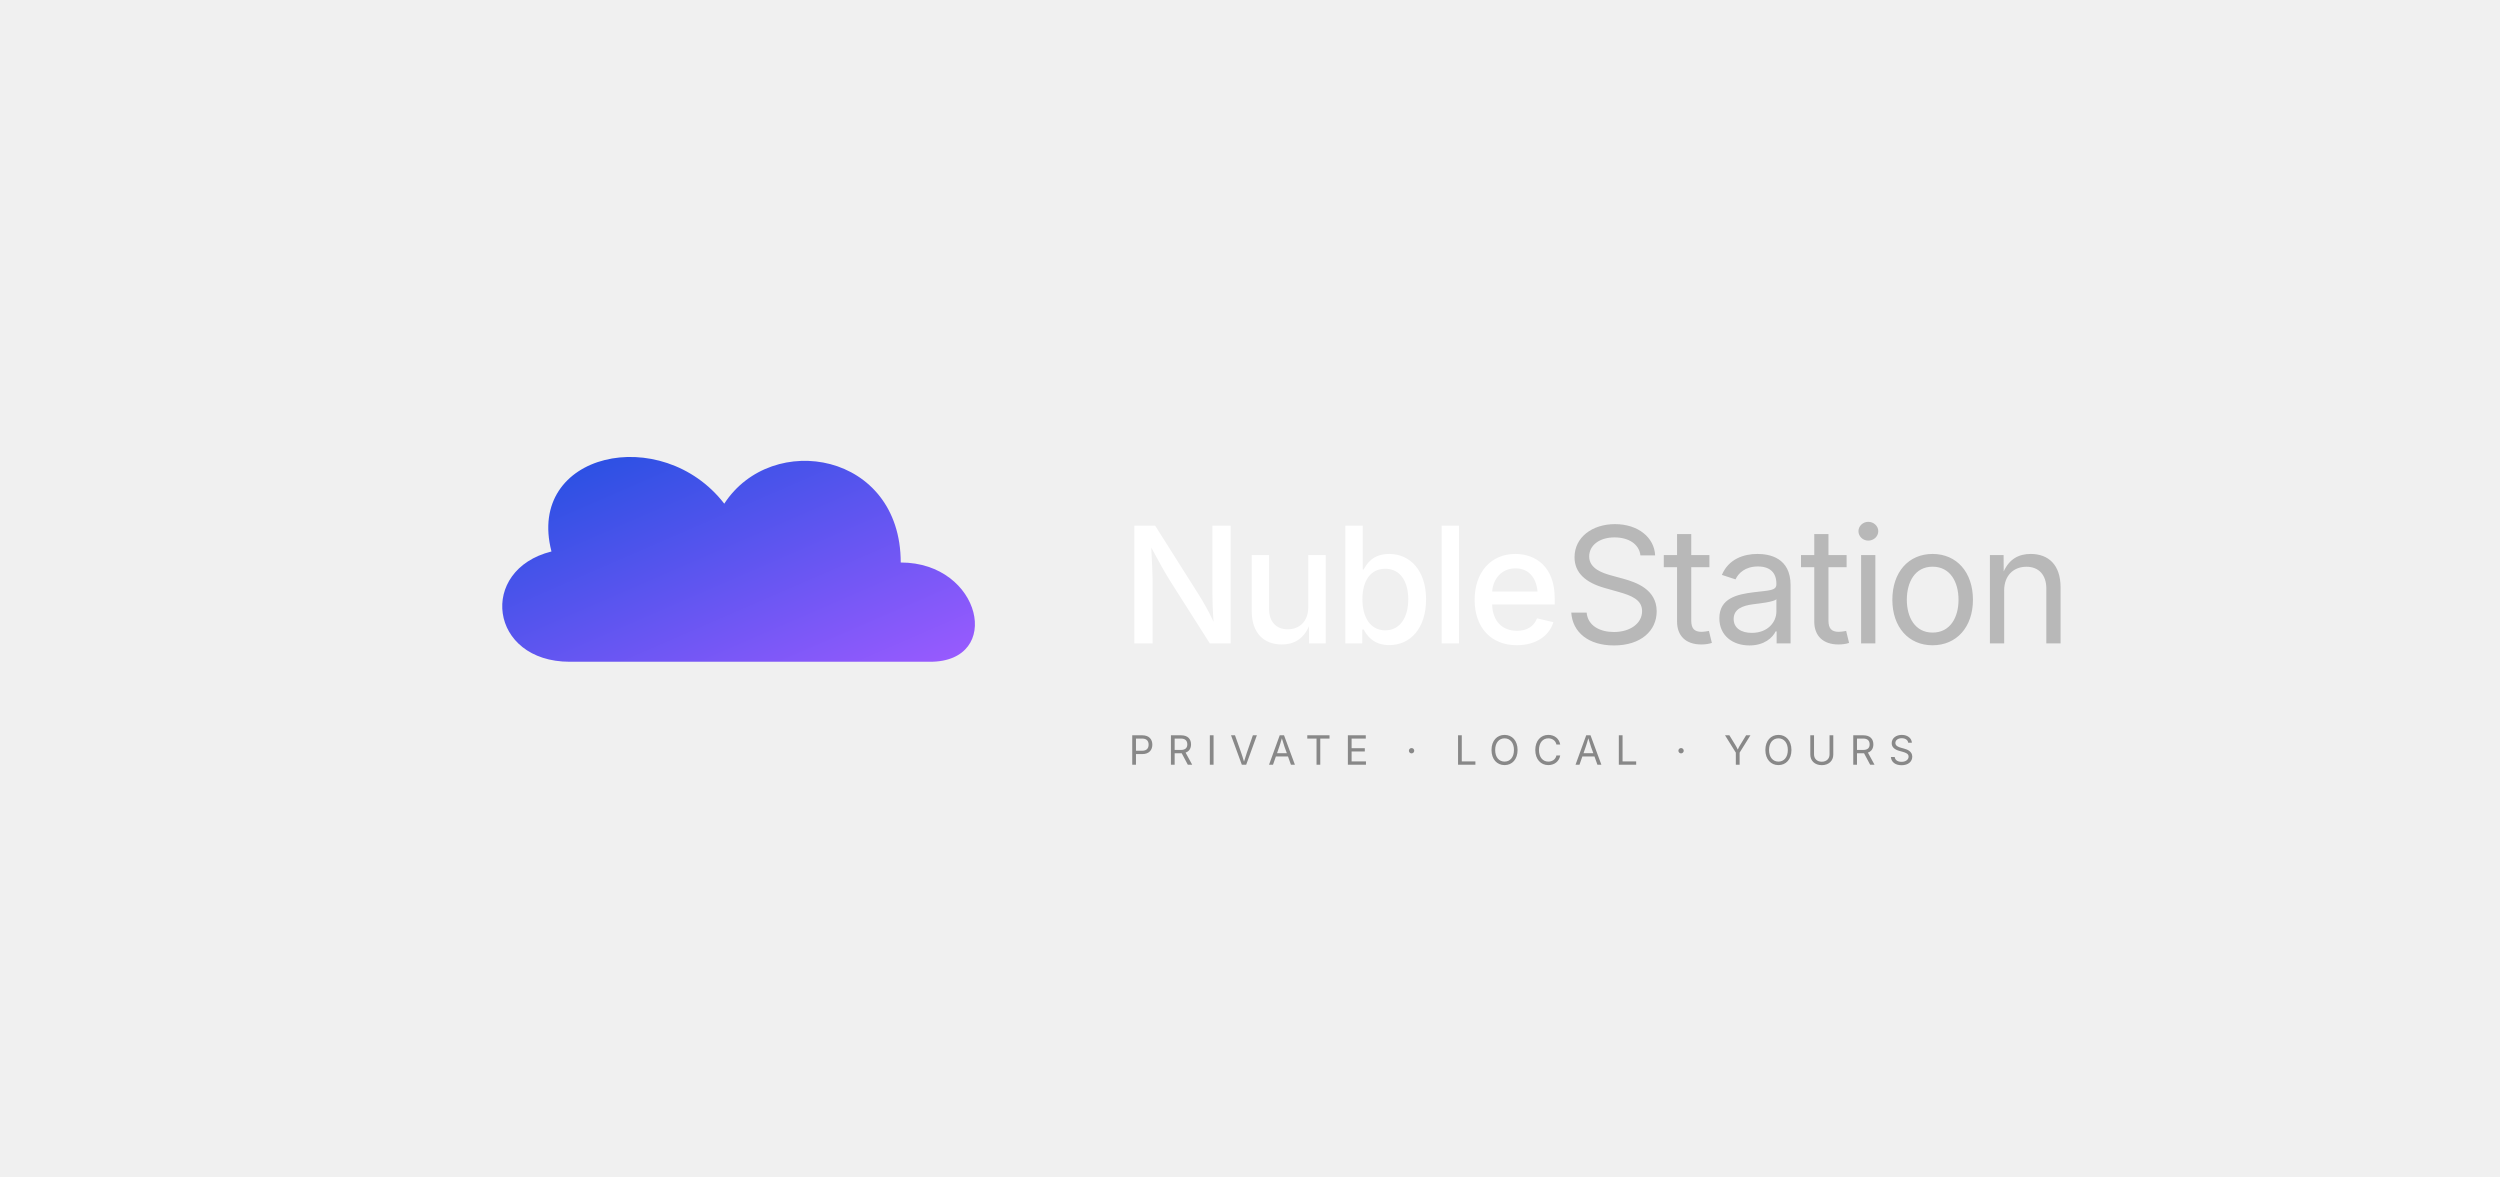
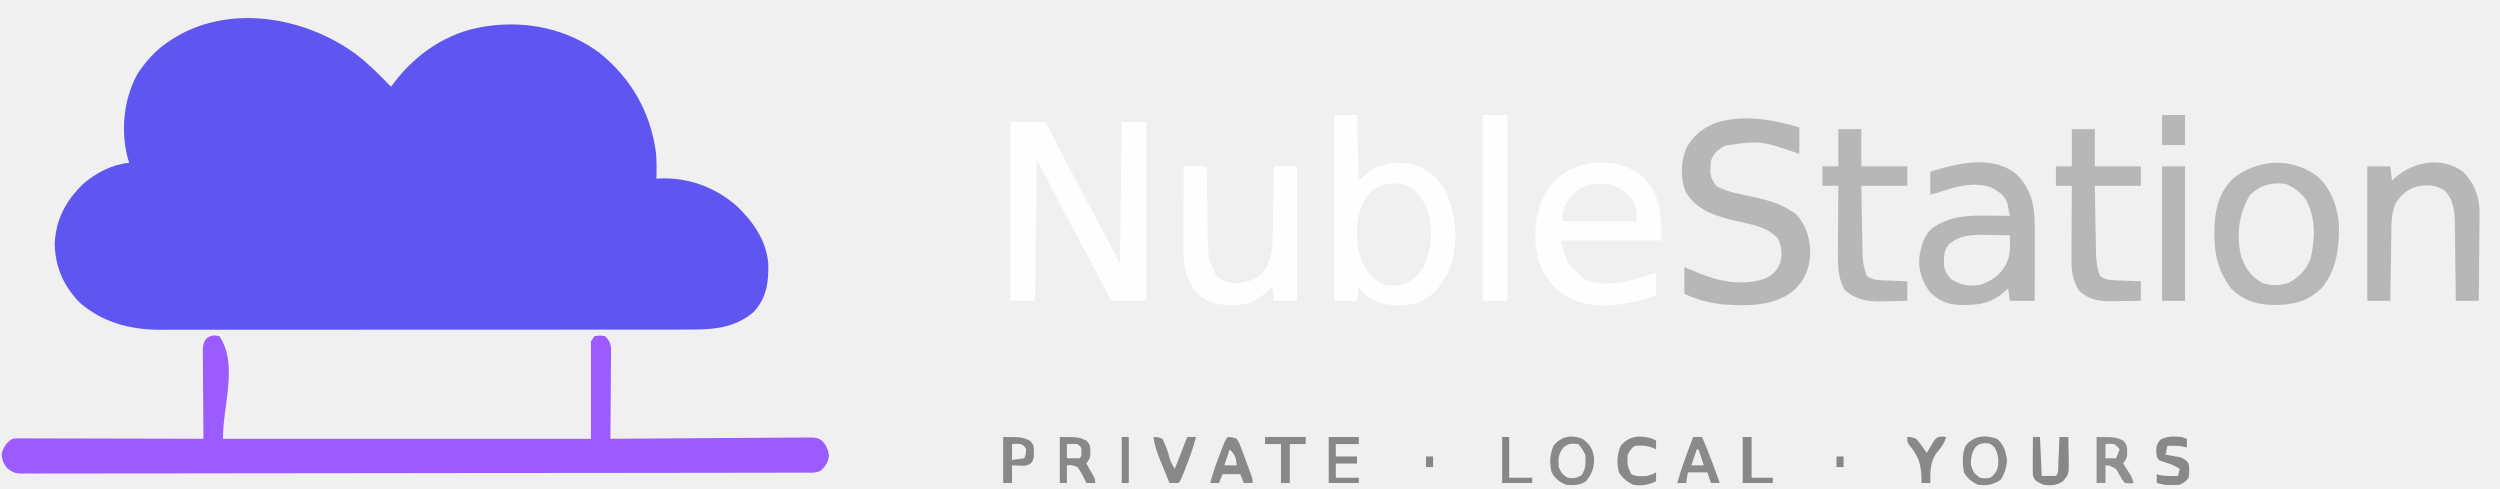
- <svg xmlns="http://www.w3.org/2000/svg" width="680" height="320" viewBox="0 0 680 320" style="background: #000;">
-   <defs>
-     <linearGradient id="g1" x1="0%" y1="0%" x2="100%" y2="100%">
-       <stop offset="0%" stop-color="#1F4FE0" />
-       <stop offset="100%" stop-color="#9B5BFF" />
-     </linearGradient>
-   </defs>
-   <g transform="translate(125, 105)">
-     <path d="M 30 75 C 8 75, 5 50, 25 45 C 18 18, 55 10, 72 32 C 85 12, 120 18, 120 48 C 142 48, 148 75, 128 75 Z" fill="url(#g1)" />
-     <line x1="5" y1="98" x2="148" y2="98" stroke="url(#g1)" stroke-width="6" stroke-linecap="round" />
-     <line x1="40" y1="78" x2="40" y2="98" stroke="url(#g1)" stroke-width="3" stroke-linecap="round" />
-     <line x1="110" y1="78" x2="110" y2="98" stroke="url(#g1)" stroke-width="3" stroke-linecap="round" />
-   </g>
-   <text x="305" y="175" style="font-family: -apple-system, system-ui, sans-serif; font-size: 44px; font-weight: 500; letter-spacing: -1px; fill: #fff;">Nuble<tspan style="font-weight: 400; fill: #B8B8B8;">Station</tspan>
-   </text>
-   <text x="307" y="208" style="font-family: -apple-system, system-ui, sans-serif; font-size: 11px; letter-spacing: 3.5px; fill: #888;">PRIVATE · LOCAL · YOURS</text>
+ <svg xmlns="http://www.w3.org/2000/svg" version="1.1" width="1413" height="276">
+   <path d="M0 0 C6.33 4.88 11.913 10.393 17.461 16.133 C18.121 16.793 18.781 17.453 19.461 18.133 C20.08 17.297 20.08 17.297 20.711 16.445 C33.471 -0.416 51.168 -12.702 72.461 -15.867 C73.149 -15.977 73.838 -16.086 74.547 -16.199 C96.77 -19.208 119.385 -14.39 137.461 -0.867 C155.371 13.745 166.009 32.327 169.227 55.297 C169.636 60.245 169.619 65.173 169.461 70.133 C170.153 70.086 170.845 70.04 171.559 69.992 C187.684 69.397 202.65 74.976 214.836 85.508 C224.146 94.456 231.746 105.176 232.699 118.453 C232.902 128.846 231.737 137.662 224.348 145.535 C213.616 154.622 201.582 155.435 188.09 155.394 C186.773 155.397 185.455 155.401 184.097 155.405 C180.464 155.415 176.831 155.413 173.198 155.409 C169.27 155.406 165.342 155.415 161.415 155.423 C153.728 155.436 146.042 155.438 138.356 155.435 C132.105 155.433 125.854 155.435 119.603 155.439 C118.711 155.44 117.82 155.441 116.902 155.441 C115.092 155.442 113.282 155.444 111.471 155.445 C94.506 155.456 77.541 155.454 60.576 155.447 C45.076 155.442 29.576 155.454 14.077 155.473 C-1.859 155.492 -17.795 155.5 -33.731 155.496 C-42.669 155.495 -51.608 155.497 -60.546 155.511 C-68.157 155.523 -75.767 155.524 -83.378 155.512 C-87.256 155.506 -91.134 155.505 -95.013 155.517 C-98.572 155.528 -102.131 155.525 -105.69 155.511 C-107.569 155.507 -109.447 155.518 -111.325 155.529 C-128.251 155.423 -143.628 151.346 -156.539 140.133 C-165.669 130.635 -170.316 120.169 -170.609 106.965 C-170.051 93.223 -164.267 82.492 -154.539 73.07 C-147.15 66.734 -138.265 62.11 -128.539 61.133 C-128.861 60.054 -129.184 58.975 -129.516 57.863 C-133.372 42.338 -131.535 24.878 -123.852 10.945 C-117.674 1.432 -110.492 -5.438 -100.539 -10.867 C-99.71 -11.329 -98.881 -11.79 -98.027 -12.266 C-66.668 -28.113 -27.301 -20.076 0 0 Z " fill="#5F55F0" transform="translate(201.5391,30.86719)" />
+   <path d="M0 0 C0.969 0.144 1.939 0.289 2.938 0.438 C13.668 16.533 4.938 39.093 4.938 58.438 C73.578 58.438 142.218 58.438 212.938 58.438 C212.938 40.288 212.938 22.137 212.938 3.438 C213.597 2.447 214.257 1.458 214.938 0.438 C217.875 0 217.875 0 220.938 0.438 C223.066 2.59 223.869 3.957 224.298 6.969 C224.292 7.919 224.285 8.869 224.278 9.849 C224.278 10.929 224.278 12.01 224.277 13.124 C224.262 14.284 224.246 15.445 224.23 16.641 C224.226 17.834 224.222 19.026 224.218 20.256 C224.201 24.066 224.163 27.877 224.125 31.688 C224.11 34.271 224.096 36.854 224.084 39.438 C224.051 45.771 224.001 52.104 223.938 58.438 C224.541 58.432 225.145 58.426 225.766 58.421 C240.456 58.288 255.145 58.189 269.834 58.127 C276.938 58.096 284.042 58.054 291.145 57.985 C297.999 57.919 304.852 57.884 311.706 57.868 C314.322 57.857 316.939 57.835 319.556 57.803 C323.217 57.76 326.876 57.754 330.538 57.756 C331.623 57.735 332.709 57.713 333.827 57.691 C340.956 57.75 340.956 57.75 343.73 59.694 C346.122 62.394 346.938 64.441 347.5 68 C346.852 71.961 345.75 73.625 342.938 76.438 C339.946 77.933 336.88 77.58 333.599 77.575 C332.446 77.578 332.446 77.578 331.269 77.583 C328.665 77.59 326.061 77.591 323.457 77.591 C321.582 77.595 319.707 77.6 317.832 77.605 C312.659 77.617 307.485 77.622 302.312 77.627 C296.74 77.633 291.169 77.644 285.598 77.655 C272.133 77.68 258.668 77.694 245.204 77.707 C241.403 77.711 237.603 77.715 233.802 77.719 C210.221 77.744 186.64 77.766 163.058 77.779 C157.594 77.782 152.129 77.785 146.664 77.788 C145.985 77.788 145.306 77.788 144.607 77.789 C122.587 77.801 100.567 77.832 78.547 77.874 C55.277 77.917 32.007 77.943 8.737 77.949 C-3.953 77.952 -16.642 77.964 -29.331 77.997 C-40.134 78.025 -50.938 78.036 -61.741 78.025 C-67.257 78.019 -72.772 78.022 -78.288 78.047 C-83.333 78.069 -88.377 78.069 -93.423 78.05 C-95.252 78.047 -97.081 78.053 -98.91 78.068 C-101.39 78.087 -103.867 78.075 -106.347 78.056 C-107.063 78.068 -107.779 78.081 -108.517 78.094 C-112.358 78.028 -113.953 77.526 -116.982 75.082 C-119.415 71.989 -120.062 70.365 -120.062 66.438 C-118.534 62.463 -117.635 60.819 -114.062 58.438 C-112.007 58.191 -112.007 58.191 -109.602 58.197 C-108.232 58.193 -108.232 58.193 -106.835 58.189 C-105.836 58.196 -104.837 58.203 -103.808 58.21 C-102.754 58.21 -101.7 58.21 -100.614 58.21 C-97.124 58.211 -93.635 58.227 -90.145 58.242 C-87.727 58.246 -85.31 58.249 -82.893 58.251 C-76.526 58.258 -70.159 58.278 -63.792 58.3 C-57.297 58.321 -50.802 58.33 -44.307 58.34 C-31.559 58.361 -18.811 58.395 -6.062 58.438 C-6.072 57.436 -6.072 57.436 -6.083 56.414 C-6.149 49.472 -6.194 42.529 -6.227 35.586 C-6.242 32.994 -6.263 30.402 -6.289 27.811 C-6.325 24.087 -6.342 20.364 -6.355 16.641 C-6.371 15.48 -6.386 14.32 -6.402 13.124 C-6.403 12.043 -6.403 10.962 -6.403 9.849 C-6.413 8.423 -6.413 8.423 -6.423 6.969 C-5.803 2.616 -4.379 0.626 0 0 Z " fill="#9B5BFE" transform="translate(121.0625,189.5625)" />
+   <path d="M0 0 C6.6 0 13.2 0 20 0 C21.088 2.127 22.176 4.254 23.297 6.445 C33.085 25.572 33.085 25.572 43.25 44.5 C49.678 56.238 55.826 68.127 62 80 C62.33 53.6 62.66 27.2 63 0 C67.62 0 72.24 0 77 0 C77 33.33 77 66.66 77 101 C70.4 101 63.8 101 57 101 C56.129 99.306 55.257 97.612 54.359 95.867 C48.223 83.969 42.027 72.12 35.564 60.395 C30.733 51.593 26.127 42.676 21.543 33.744 C20.98 32.649 20.416 31.554 19.836 30.426 C19.336 29.45 18.837 28.475 18.322 27.47 C16.975 24.859 16.975 24.859 15 22 C14.67 48.07 14.34 74.14 14 101 C9.38 101 4.76 101 0 101 C0 67.67 0 34.34 0 0 Z " fill="#FEFEFE" transform="translate(571,69)" />
+   <path d="M0 0 C4.29 0 8.58 0 13 0 C13.33 12.21 13.66 24.42 14 37 C16.31 35.02 18.62 33.04 21 31 C28.588 26.768 37.506 25.958 45.875 28.215 C53.845 31.16 59.706 36.33 63.445 43.941 C69.301 57.576 70.393 73.069 65.258 87.199 C61.379 95.837 56.151 102.484 47.211 106.141 C38.642 108.434 28.887 108.159 21 104 C18.173 102.02 15.575 100.149 14 97 C13.67 99.64 13.34 102.28 13 105 C8.71 105 4.42 105 0 105 C0 70.35 0 35.7 0 0 Z M18.469 45.984 C12.439 55.87 11.751 67.111 14.25 78.188 C16.325 85.794 19.705 90.41 26 95 C30.325 96.874 35.717 96.761 40.156 95.281 C46.442 92.373 49.472 88.621 52.25 82.312 C55.627 72.422 55.918 59.562 51.27 50.051 C47.968 44.717 45.13 40.95 39 39 C30.59 37.806 23.817 39.054 18.469 45.984 Z " fill="#FEFEFE" transform="translate(754,65)" />
+   <path d="M0 0 C0 4.95 0 9.9 0 15 C-1.155 14.588 -2.31 14.175 -3.5 13.75 C-22.548 7.456 -22.548 7.456 -42.062 10.312 C-46.145 12.657 -48.497 14.491 -50 19 C-50.233 21.117 -50.233 21.117 -50.25 23.375 C-50.276 24.125 -50.302 24.875 -50.328 25.648 C-49.898 28.734 -48.868 30.517 -47 33 C-40.699 36.815 -32.55 37.824 -25.438 39.438 C-18.088 41.11 -11.403 42.861 -5 47 C-4.072 47.557 -3.144 48.114 -2.188 48.688 C3.83 55.049 6.299 63.192 6.152 71.82 C5.566 80.212 3.074 86.276 -3.125 92.125 C-14.527 101.488 -30.077 100.956 -44 100 C-51.287 98.987 -58.407 97.297 -65 94 C-65 89.05 -65 84.1 -65 79 C-64.01 79.41 -63.02 79.82 -62 80.242 C-60.667 80.787 -59.333 81.331 -58 81.875 C-57.352 82.144 -56.703 82.414 -56.035 82.691 C-44.56 87.35 -31.176 89.65 -19.188 85.375 C-15.08 83.391 -12.938 81.214 -11 77 C-9.497 72.061 -9.942 67.689 -12 63 C-17.679 56.247 -26.791 54.977 -35.051 53.039 C-46.785 50.285 -57.011 47.575 -64 37 C-67.332 29.322 -67.101 19.912 -64.094 12.129 C-60.116 4.387 -54.087 -0.08 -46 -3 C-30.602 -7.201 -15.033 -4.469 0 0 Z " fill="#B7B7B7" transform="translate(1017,72)" />
+   <path d="M0 0 C9.403 9.88 9.881 20.369 9.816 33.418 C9.815 34.496 9.814 35.573 9.812 36.684 C9.807 40.107 9.794 43.53 9.781 46.953 C9.776 49.282 9.772 51.611 9.768 53.939 C9.757 59.632 9.739 65.324 9.719 71.016 C5.099 71.016 0.479 71.016 -4.281 71.016 C-4.776 67.551 -4.776 67.551 -5.281 64.016 C-5.694 64.414 -6.106 64.812 -6.531 65.223 C-14.71 72.726 -22.416 73.729 -33.203 73.359 C-40.048 72.922 -44.899 70.781 -49.656 65.828 C-53.834 60.398 -55.873 54.003 -55.57 47.125 C-54.699 40.768 -53.108 34.461 -48.281 30.016 C-38.294 23.143 -28.568 22.72 -16.719 22.891 C-15.519 22.9 -14.32 22.909 -13.084 22.918 C-10.15 22.941 -7.215 22.974 -4.281 23.016 C-4.56 21.574 -4.85 20.134 -5.145 18.695 C-5.305 17.893 -5.465 17.091 -5.63 16.265 C-6.976 11.616 -10.28 9.634 -14.219 7.203 C-24.515 3.317 -35.413 6.515 -45.281 10.016 C-46.601 10.346 -47.921 10.676 -49.281 11.016 C-49.281 6.726 -49.281 2.436 -49.281 -1.984 C-33.809 -6.656 -13.65 -11.873 0 0 Z M-38.719 39.078 C-41.713 42.791 -41.622 45.824 -41.555 50.473 C-41.144 54.288 -39.908 56.254 -37.281 59.016 C-32.079 62.076 -27.186 63.024 -21.281 62.016 C-14.41 59.711 -9.616 56.51 -6.281 50.016 C-4.481 46.158 -4.201 43.008 -4.238 38.816 C-4.244 37.917 -4.251 37.018 -4.257 36.091 C-4.265 35.406 -4.273 34.721 -4.281 34.016 C-8.114 33.928 -11.947 33.875 -15.781 33.828 C-16.859 33.803 -17.937 33.778 -19.047 33.752 C-26.539 33.683 -32.769 34.043 -38.719 39.078 Z " fill="#B7B7B7" transform="translate(1140.281,98.98438)" />
+   <path d="M0 0 C9.569 10.456 9.625 21.238 9.625 35.25 C-9.185 35.25 -27.995 35.25 -47.375 35.25 C-43.377 48.854 -43.377 48.854 -33.375 57.25 C-20.199 62.417 -6.076 57.771 6.625 53.25 C6.625 57.54 6.625 61.83 6.625 66.25 C-8.41 71.429 -25.56 74.704 -40.898 68.504 C-49.894 63.95 -55.456 57.445 -59.188 48.062 C-63.134 35.393 -62.267 22.183 -56.812 10.125 C-52.251 1.533 -45.957 -3.881 -36.77 -7.07 C-24.218 -10.633 -9.753 -9.159 0 0 Z M-41.25 10.125 C-45.149 14.984 -46.375 17.911 -46.375 24.25 C-32.515 24.25 -18.655 24.25 -4.375 24.25 C-4.375 17.325 -4.425 14.23 -9.25 9.355 C-15.014 4.153 -18.772 2.924 -26.527 3.047 C-32.984 3.507 -36.861 5.339 -41.25 10.125 Z " fill="#FEFEFE" transform="translate(929.375,100.75)" />
+   <path d="M0 0 C7.785 7.288 11.239 17.553 11.812 28 C11.787 40.937 10.46 52.787 1.812 63 C-6.336 70.873 -14.989 72.465 -25.947 72.352 C-35.156 72.058 -42.551 69.651 -49.188 63 C-56.288 53.699 -58.753 43.669 -58.625 32.125 C-58.617 31.162 -58.61 30.199 -58.602 29.207 C-58.354 18.47 -56.039 8.765 -48.188 1 C-33.985 -10.423 -14.555 -11.26 0 0 Z M-38.438 10.125 C-45.001 20.907 -46.306 32.941 -43.422 45.273 C-40.941 51.83 -37.578 56.805 -31.188 60 C-26.28 61.799 -21.463 61.418 -16.562 59.812 C-10.782 56.708 -6.467 52.213 -4.188 46 C-1.619 34.659 -1.175 23.11 -6.984 12.684 C-9.834 8.696 -13.684 5.902 -18.188 4 C-26.195 2.829 -32.558 4.572 -38.438 10.125 Z " fill="#B8B8B8" transform="translate(1310.188,100)" />
+   <path d="M0 0 C4.29 0 8.58 0 13 0 C13.02 1.402 13.04 2.803 13.06 4.248 C13.137 9.485 13.225 14.722 13.317 19.958 C13.355 22.218 13.39 24.478 13.422 26.738 C13.468 30 13.526 33.262 13.586 36.523 C13.597 37.522 13.609 38.52 13.621 39.549 C13.725 51.122 13.725 51.122 18.188 61.5 C22.003 64.891 25.092 65.964 30.203 66.027 C35.754 65.659 39.498 64.266 44 61 C50.311 53.665 50.303 44.302 50.414 35.059 C50.433 34.05 50.453 33.042 50.473 32.003 C50.532 28.815 50.579 25.626 50.625 22.438 C50.663 20.262 50.702 18.087 50.742 15.912 C50.838 10.608 50.922 5.304 51 0 C55.29 0 59.58 0 64 0 C64 25.08 64 50.16 64 76 C59.71 76 55.42 76 51 76 C50.505 72.04 50.505 72.04 50 68 C49.504 68.471 49.007 68.941 48.496 69.426 C47.477 70.36 47.477 70.36 46.438 71.312 C45.776 71.927 45.115 72.542 44.434 73.176 C39.039 77.22 33.774 78.539 27.125 78.438 C26.424 78.429 25.723 78.421 25 78.412 C17.319 78.163 11.915 76.361 6.625 70.75 C1.602 64.266 -0.132 56.563 -0.114 48.475 C-0.113 47.395 -0.113 46.314 -0.113 45.2 C-0.108 44.045 -0.103 42.89 -0.098 41.699 C-0.096 40.508 -0.095 39.316 -0.093 38.089 C-0.088 34.288 -0.075 30.488 -0.062 26.688 C-0.057 24.109 -0.053 21.53 -0.049 18.951 C-0.038 12.634 -0.021 6.317 0 0 Z " fill="#FEFEFE" transform="translate(669,94)" />
+   <path d="M0 0 C6.328 6.04 9.174 13.669 9.454 22.368 C9.453 24.727 9.431 27.086 9.391 29.445 C9.385 30.696 9.379 31.947 9.373 33.236 C9.355 36.528 9.319 39.818 9.275 43.11 C9.233 46.482 9.215 49.854 9.195 53.227 C9.151 59.818 9.082 66.409 9 73 C4.71 73 0.42 73 -4 73 C-4.015 71.467 -4.029 69.933 -4.044 68.354 C-4.102 62.643 -4.18 56.933 -4.262 51.223 C-4.296 48.755 -4.324 46.288 -4.346 43.82 C-4.38 40.265 -4.432 36.711 -4.488 33.156 C-4.495 32.06 -4.501 30.964 -4.508 29.835 C-4.647 22.529 -4.997 15.928 -10.5 10.562 C-15.45 7.469 -20.485 7.284 -26.09 8.426 C-31.514 10.123 -35.044 13.152 -38 18 C-40.468 23.681 -40.347 29.219 -40.414 35.305 C-40.433 36.384 -40.453 37.463 -40.473 38.575 C-40.532 42.008 -40.579 45.441 -40.625 48.875 C-40.663 51.208 -40.702 53.542 -40.742 55.875 C-40.838 61.583 -40.922 67.292 -41 73 C-45.29 73 -49.58 73 -54 73 C-54 47.92 -54 22.84 -54 -3 C-49.71 -3 -45.42 -3 -41 -3 C-40.67 -0.36 -40.34 2.28 -40 5 C-39.576 4.602 -39.152 4.203 -38.715 3.793 C-28.228 -5.679 -12.09 -8.764 0 0 Z " fill="#B7B7B7" transform="translate(1392,97)" />
+   <path d="M0 0 C4.29 0 8.58 0 13 0 C13 6.93 13 13.86 13 21 C21.58 21 30.16 21 39 21 C39 24.63 39 28.26 39 32 C30.42 32 21.84 32 13 32 C13.097 38.138 13.2 44.276 13.317 50.414 C13.356 52.501 13.39 54.587 13.422 56.673 C13.468 59.679 13.526 62.685 13.586 65.691 C13.597 66.618 13.609 67.544 13.621 68.498 C13.737 73.659 14.026 78.194 16 83 C18.695 85.067 21.21 85.279 24.547 85.414 C25.391 85.453 26.236 85.491 27.105 85.531 C27.978 85.562 28.851 85.593 29.75 85.625 C30.638 85.664 31.526 85.702 32.441 85.742 C34.627 85.836 36.814 85.919 39 86 C39 89.63 39 93.26 39 97 C35.166 97.081 31.334 97.141 27.5 97.188 C26.422 97.213 25.345 97.238 24.234 97.264 C16.319 97.336 10.096 96.962 4.125 91.25 C-0.419 84.301 -0.276 77.663 -0.195 69.598 C-0.192 68.52 -0.19 67.442 -0.187 66.332 C-0.176 62.909 -0.15 59.486 -0.125 56.062 C-0.115 53.734 -0.106 51.405 -0.098 49.076 C-0.076 43.384 -0.041 37.692 0 32 C-2.97 32 -5.94 32 -9 32 C-9 28.37 -9 24.74 -9 21 C-6.03 21 -3.06 21 0 21 C0 14.07 0 7.14 0 0 Z " fill="#B7B7B7" transform="translate(1171,73)" />
+   <path d="M0 0 C4.29 0 8.58 0 13 0 C13 6.93 13 13.86 13 21 C21.58 21 30.16 21 39 21 C39 24.63 39 28.26 39 32 C30.42 32 21.84 32 13 32 C13.097 37.817 13.2 43.633 13.317 49.45 C13.355 51.425 13.39 53.401 13.422 55.377 C13.468 58.229 13.526 61.081 13.586 63.934 C13.597 64.806 13.609 65.678 13.621 66.577 C13.752 74.991 13.752 74.991 16 83 C18.874 84.822 21.172 85.277 24.547 85.414 C25.391 85.453 26.236 85.491 27.105 85.531 C27.978 85.562 28.851 85.593 29.75 85.625 C30.638 85.664 31.526 85.702 32.441 85.742 C34.627 85.836 36.814 85.919 39 86 C39 89.63 39 93.26 39 97 C35.187 97.109 31.377 97.188 27.562 97.25 C26.493 97.284 25.424 97.317 24.322 97.352 C16.226 97.451 9.66 96.378 3.562 90.75 C-0.392 83.791 -0.275 76.503 -0.195 68.719 C-0.192 67.665 -0.19 66.611 -0.187 65.525 C-0.176 62.183 -0.151 58.842 -0.125 55.5 C-0.115 53.224 -0.106 50.948 -0.098 48.672 C-0.076 43.114 -0.041 37.557 0 32 C-2.97 32 -5.94 32 -9 32 C-9 28.37 -9 24.74 -9 21 C-6.03 21 -3.06 21 0 21 C0 14.07 0 7.14 0 0 Z " fill="#B7B7B7" transform="translate(1039,73)" />
+   <path d="M0 0 C4.62 0 9.24 0 14 0 C14 34.65 14 69.3 14 105 C9.38 105 4.76 105 0 105 C0 70.35 0 35.7 0 0 Z " fill="#FEFEFE" transform="translate(838,65)" />
+   <path d="M0 0 C4.29 0 8.58 0 13 0 C13 25.08 13 50.16 13 76 C8.71 76 4.42 76 0 76 C0 50.92 0 25.84 0 0 Z " fill="#B7B7B7" transform="translate(1222,94)" />
+   <path d="M0 0 C3.896 3.451 5.019 7.362 5.562 12.438 C5.121 16.555 4.26 19.344 2.188 22.938 C-2.097 25.956 -5.638 26.502 -10.812 25.938 C-14.522 24.251 -16.705 22.407 -18.812 18.938 C-19.583 13.965 -19.993 8.424 -17.793 3.789 C-13.229 -1.864 -6.496 -2.454 0 0 Z M-12.125 4.438 C-14.391 7.794 -15.027 10.953 -14.812 14.938 C-13.281 19.276 -13.281 19.276 -9.812 21.938 C-6.897 22.438 -6.897 22.438 -3.812 21.938 C-1.18 19.79 -0.027 18.147 0.57 14.777 C0.769 10.807 0.448 8.428 -1.438 4.875 C-3.705 2.71 -3.705 2.71 -6.812 2.375 C-9.837 2.745 -9.837 2.745 -12.125 4.438 Z " fill="#8A8A8A" transform="translate(1128.812,248.0625)" />
+   <path d="M0 0 C3.864 3.005 5.353 5.223 6.125 10.062 C6.574 15.519 5.206 19.305 1.75 23.625 C-1.79 26.28 -5.515 26.042 -9.75 25.75 C-13.402 24.09 -15.795 22.269 -17.75 18.75 C-19.094 13.373 -18.833 8.846 -16.75 3.75 C-12.426 -1.69 -6.39 -2.904 0 0 Z M-11.062 4.625 C-14.061 8.4 -14.076 10.942 -13.75 15.75 C-12.003 19.478 -12.003 19.478 -8.75 21.75 C-4.577 22.178 -4.577 22.178 -0.938 20.438 C1.672 16.729 1.552 13.134 1.25 8.75 C0.094 6.437 -0.924 4.576 -2.75 2.75 C-6.452 2.339 -8.115 2.235 -11.062 4.625 Z " fill="#898989" transform="translate(894.75,248.25)" />
+   <path d="M0 0 C10.444 0 10.444 0 15 2 C17.607 4.607 17.239 6.473 17.266 10.027 C17 12 17 12 15 15 C15.349 15.543 15.699 16.085 16.059 16.645 C16.514 17.36 16.969 18.075 17.438 18.812 C18.116 19.874 18.116 19.874 18.809 20.957 C20 23 20 23 21 26 C18.688 26.277 18.688 26.277 16 26 C14.375 24.066 14.375 24.066 13 21.562 C11.035 17.84 11.035 17.84 7.312 16.215 C6.549 16.144 5.786 16.073 5 16 C5 19.3 5 22.6 5 26 C3.35 26 1.7 26 0 26 C0 17.42 0 8.84 0 0 Z M5 4 C5 6.64 5 9.28 5 12 C6.98 12 8.96 12 11 12 C11.66 10.35 12.32 8.7 13 7 C11.815 5.396 11.815 5.396 10 4 C7.374 3.749 7.374 3.749 5 4 Z " fill="#8F8F8F" transform="translate(1185,247)" />
+   <path d="M0 0 C10.444 0 10.444 0 15 2 C17.607 4.607 17.239 6.473 17.266 10.027 C17 12 17 12 15 15 C15.361 15.626 15.722 16.253 16.094 16.898 C16.79 18.124 16.79 18.124 17.5 19.375 C17.964 20.187 18.428 20.999 18.906 21.836 C20 24 20 24 20 26 C18.35 26 16.7 26 15 26 C14.709 25.362 14.417 24.724 14.117 24.066 C12.874 21.561 11.651 19.26 10 17 C6.841 15.787 6.841 15.787 4 16 C4 19.3 4 22.6 4 26 C2.68 26 1.36 26 0 26 C0 17.42 0 8.84 0 0 Z M4 4 C4 6.64 4 9.28 4 12 C6.333 12.042 8.667 12.041 11 12 C12.27 10.947 12.27 10.947 12.188 8.562 C12.268 5.833 12.268 5.833 10 4 C6.917 3.833 6.917 3.833 4 4 Z " fill="#888888" transform="translate(599,247)" />
+   <path d="M0 0 C1.32 0 2.64 0 4 0 C4.33 7.26 4.66 14.52 5 22 C7.64 22 10.28 22 13 22 C14.618 20.382 14.223 18.544 14.316 16.309 C14.358 15.364 14.4 14.42 14.443 13.447 C14.502 11.957 14.502 11.957 14.562 10.438 C14.606 9.44 14.649 8.443 14.693 7.416 C14.8 4.944 14.902 2.472 15 0 C16.65 0 18.3 0 20 0 C20.088 3.229 20.141 6.458 20.188 9.688 C20.213 10.6 20.238 11.512 20.264 12.451 C20.357 21.032 20.357 21.032 17 25 C13.297 27.469 10.295 27.561 6 27 C1.431 24.861 1.431 24.861 0 22 C-0.084 20.333 -0.107 18.662 -0.098 16.992 C-0.094 16.006 -0.091 15.02 -0.088 14.004 C-0.08 12.971 -0.071 11.939 -0.062 10.875 C-0.058 9.835 -0.053 8.794 -0.049 7.723 C-0.037 5.148 -0.021 2.574 0 0 Z " fill="#878787" transform="translate(1149,247)" />
+   <path d="M0 0 C1.65 0 3.3 0 5 0 C8.684 8.56 11.941 17.202 15 26 C13.35 26 11.7 26 10 26 C9.34 24.02 8.68 22.04 8 20 C4.37 20 0.74 20 -3 20 C-3.33 21.98 -3.66 23.96 -4 26 C-5.65 26 -7.3 26 -9 26 C-6.567 17.122 -3.292 8.586 0 0 Z M2 7 C1.01 9.97 0.02 12.94 -1 16 C1.31 16 3.62 16 6 16 C5.01 13.03 4.02 10.06 3 7 C2.67 7 2.34 7 2 7 Z " fill="#8A8A8A" transform="translate(957,247)" />
+   <path d="M0 0 C2.409 0.121 2.409 0.121 5 1 C6.394 3.193 6.394 3.193 7.457 6.059 C8.042 7.597 8.042 7.597 8.639 9.166 C9.22 10.785 9.22 10.785 9.812 12.438 C10.219 13.513 10.626 14.589 11.045 15.697 C14 23.609 14 23.609 14 26 C12.35 26 10.7 26 9 26 C8.34 24.35 7.68 22.7 7 21 C3.7 21 0.4 21 -3 21 C-3.99 23.475 -3.99 23.475 -5 26 C-6.65 26 -8.3 26 -10 26 C-8.342 19.82 -6.248 13.873 -3.875 7.938 C-3.609 7.27 -3.344 6.603 -3.07 5.916 C-1.131 1.131 -1.131 1.131 0 0 Z M1 7 C0.01 9.97 -0.98 12.94 -2 16 C0.31 16 2.62 16 5 16 C4.504 11.532 4.31 10.31 1 7 Z " fill="#898989" transform="translate(694,247)" />
+   <path d="M0 0 C0.99 0.33 1.98 0.66 3 1 C3 2.65 3 4.3 3 6 C2.484 5.835 1.969 5.67 1.438 5.5 C-1.734 4.85 -4.772 4.938 -8 5 C-8.33 6.65 -8.66 8.3 -9 10 C-7.969 10.164 -7.969 10.164 -6.918 10.332 C-6.017 10.491 -5.116 10.649 -4.188 10.812 C-3.294 10.963 -2.401 11.114 -1.48 11.27 C1.25 12.074 2.352 12.698 4 15 C4.556 17.703 4.432 20.279 4 23 C2.457 25.175 1.363 25.818 -1 27 C-2.456 27.096 -3.916 27.13 -5.375 27.125 C-6.146 27.128 -6.917 27.13 -7.711 27.133 C-9.933 27.004 -11.866 26.614 -14 26 C-14 24.35 -14 22.7 -14 21 C-13.505 21.165 -13.01 21.33 -12.5 21.5 C-8.966 22.207 -5.603 22.06 -2 22 C-1.67 20.68 -1.34 19.36 -1 18 C-4.295 15.803 -7.28 14.9 -11.039 13.781 C-13 13 -13 13 -14 11 C-14.454 6.914 -14.669 4.842 -12.062 1.562 C-7.97 -0.526 -4.514 -0.516 0 0 Z " fill="#898989" transform="translate(1233,247)" />
+   <path d="M0 0 C5.61 0 11.22 0 17 0 C17 1.32 17 2.64 17 4 C12.71 4 8.42 4 4 4 C4 6.31 4 8.62 4 11 C7.96 11 11.92 11 16 11 C16 12.32 16 13.64 16 15 C12.04 15 8.08 15 4 15 C4 17.64 4 20.28 4 23 C8.29 23 12.58 23 17 23 C17 23.99 17 24.98 17 26 C11.39 26 5.78 26 0 26 C0 17.42 0 8.84 0 0 Z " fill="#878787" transform="translate(751,247)" />
+   <path d="M0 0 C10.444 0 10.444 0 15 2 C17.415 4.415 17.296 5.127 17.312 8.438 C17.329 9.22 17.346 10.002 17.363 10.809 C17 13 17 13 15.773 14.773 C13.476 16.362 12.078 16.308 9.312 16.188 C7.178 16.095 7.178 16.095 5 16 C5 19.3 5 22.6 5 26 C3.35 26 1.7 26 0 26 C0 17.42 0 8.84 0 0 Z M5 4 C5 6.97 5 9.94 5 13 C8.465 12.505 8.465 12.505 12 12 C12.77 9.655 12.77 9.655 13 7 C11.98 5.063 11.98 5.063 10 4 C7.374 3.749 7.374 3.749 5 4 Z " fill="#888888" transform="translate(567,247)" />
+   <path d="M0 0 C2.297 0 2.297 0 5 1 C6.352 3.727 7.334 6.133 8.25 9 C9.532 13.87 9.532 13.87 12 18 C14.31 12.06 16.62 6.12 19 0 C20.65 0 22.3 0 24 0 C22.342 6.18 20.248 12.127 17.875 18.062 C17.476 19.063 17.476 19.063 17.07 20.084 C15.131 24.869 15.131 24.869 14 26 C12.334 26.041 10.666 26.043 9 26 C7.677 22.796 6.369 19.586 5.062 16.375 C4.689 15.471 4.316 14.568 3.932 13.637 C2.092 9.097 0.515 4.917 0 0 Z " fill="#898989" transform="translate(652,247)" />
+   <path d="M0 0 C0.66 0.33 1.32 0.66 2 1 C2 2.65 2 4.3 2 6 C0.979 5.505 0.979 5.505 -0.062 5 C-3.592 3.798 -6.293 3.657 -10 4 C-12.104 5.543 -12.841 6.681 -14 9 C-14.337 14.826 -14.337 14.826 -12 20 C-8.97 21.515 -6.349 21.17 -3 21 C-0.166 20.103 -0.166 20.103 2 19 C2 20.65 2 22.3 2 24 C-2.228 26.114 -6.341 26.757 -11 26 C-14.752 23.985 -16.636 22.545 -19 19 C-20.274 13.584 -20.093 9.121 -18 4 C-13.368 -1.827 -6.763 -2.254 0 0 Z " fill="#898989" transform="translate(934,248)" />
+   <path d="M0 0 C4.29 0 8.58 0 13 0 C13 5.61 13 11.22 13 17 C8.71 17 4.42 17 0 17 C0 11.39 0 5.78 0 0 Z " fill="#B7B7B7" transform="translate(1222,65)" />
+   <path d="M0 0 C7.59 0 15.18 0 23 0 C23 1.32 23 2.64 23 4 C20.03 4 17.06 4 14 4 C14 11.26 14 18.52 14 26 C12.35 26 10.7 26 9 26 C9 18.74 9 11.48 9 4 C6.03 4 3.06 4 0 4 C0 2.68 0 1.36 0 0 Z " fill="#888888" transform="translate(715,247)" />
+   <path d="M0 0 C2.125 0 2.125 0 5 1 C7.255 3.498 9.143 6.198 11 9 C11.563 8.025 11.563 8.025 12.137 7.031 C12.648 6.196 13.16 5.361 13.688 4.5 C14.436 3.247 14.436 3.247 15.199 1.969 C17 0 17 0 19.707 -0.281 C20.464 -0.188 21.22 -0.096 22 0 C20.893 3.544 19.351 5.768 16.938 8.5 C12.798 13.737 13.02 19.553 13 26 C11.35 26 9.7 26 8 26 C8.009 25.178 8.018 24.355 8.027 23.508 C7.819 15.658 6.516 11.103 1.496 5.023 C0 3 0 3 0 0 Z " fill="#898989" transform="translate(1078,247)" />
+   <path d="M0 0 C1.65 0 3.3 0 5 0 C5 7.59 5 15.18 5 23 C8.96 23 12.92 23 17 23 C17 23.99 17 24.98 17 26 C11.39 26 5.78 26 0 26 C0 17.42 0 8.84 0 0 Z " fill="#878787" transform="translate(985,247)" />
+   <path d="M0 0 C1.32 0 2.64 0 4 0 C4 7.59 4 15.18 4 23 C8.29 23 12.58 23 17 23 C17 23.99 17 24.98 17 26 C11.39 26 5.78 26 0 26 C0 17.42 0 8.84 0 0 Z " fill="#878787" transform="translate(849,247)" />
+   <path d="M0 0 C1.32 0 2.64 0 4 0 C4 8.58 4 17.16 4 26 C2.68 26 1.36 26 0 26 C0 17.42 0 8.84 0 0 Z " fill="#878787" transform="translate(634,247)" />
+   <path d="M0 0 C1.32 0 2.64 0 4 0 C4 1.98 4 3.96 4 6 C2.68 6 1.36 6 0 6 C0 4.02 0 2.04 0 0 Z " fill="#878787" transform="translate(1038,258)" />
+   <path d="M0 0 C1.32 0 2.64 0 4 0 C4 1.98 4 3.96 4 6 C2.68 6 1.36 6 0 6 C0 4.02 0 2.04 0 0 Z " fill="#878787" transform="translate(806,258)" />
</svg>
